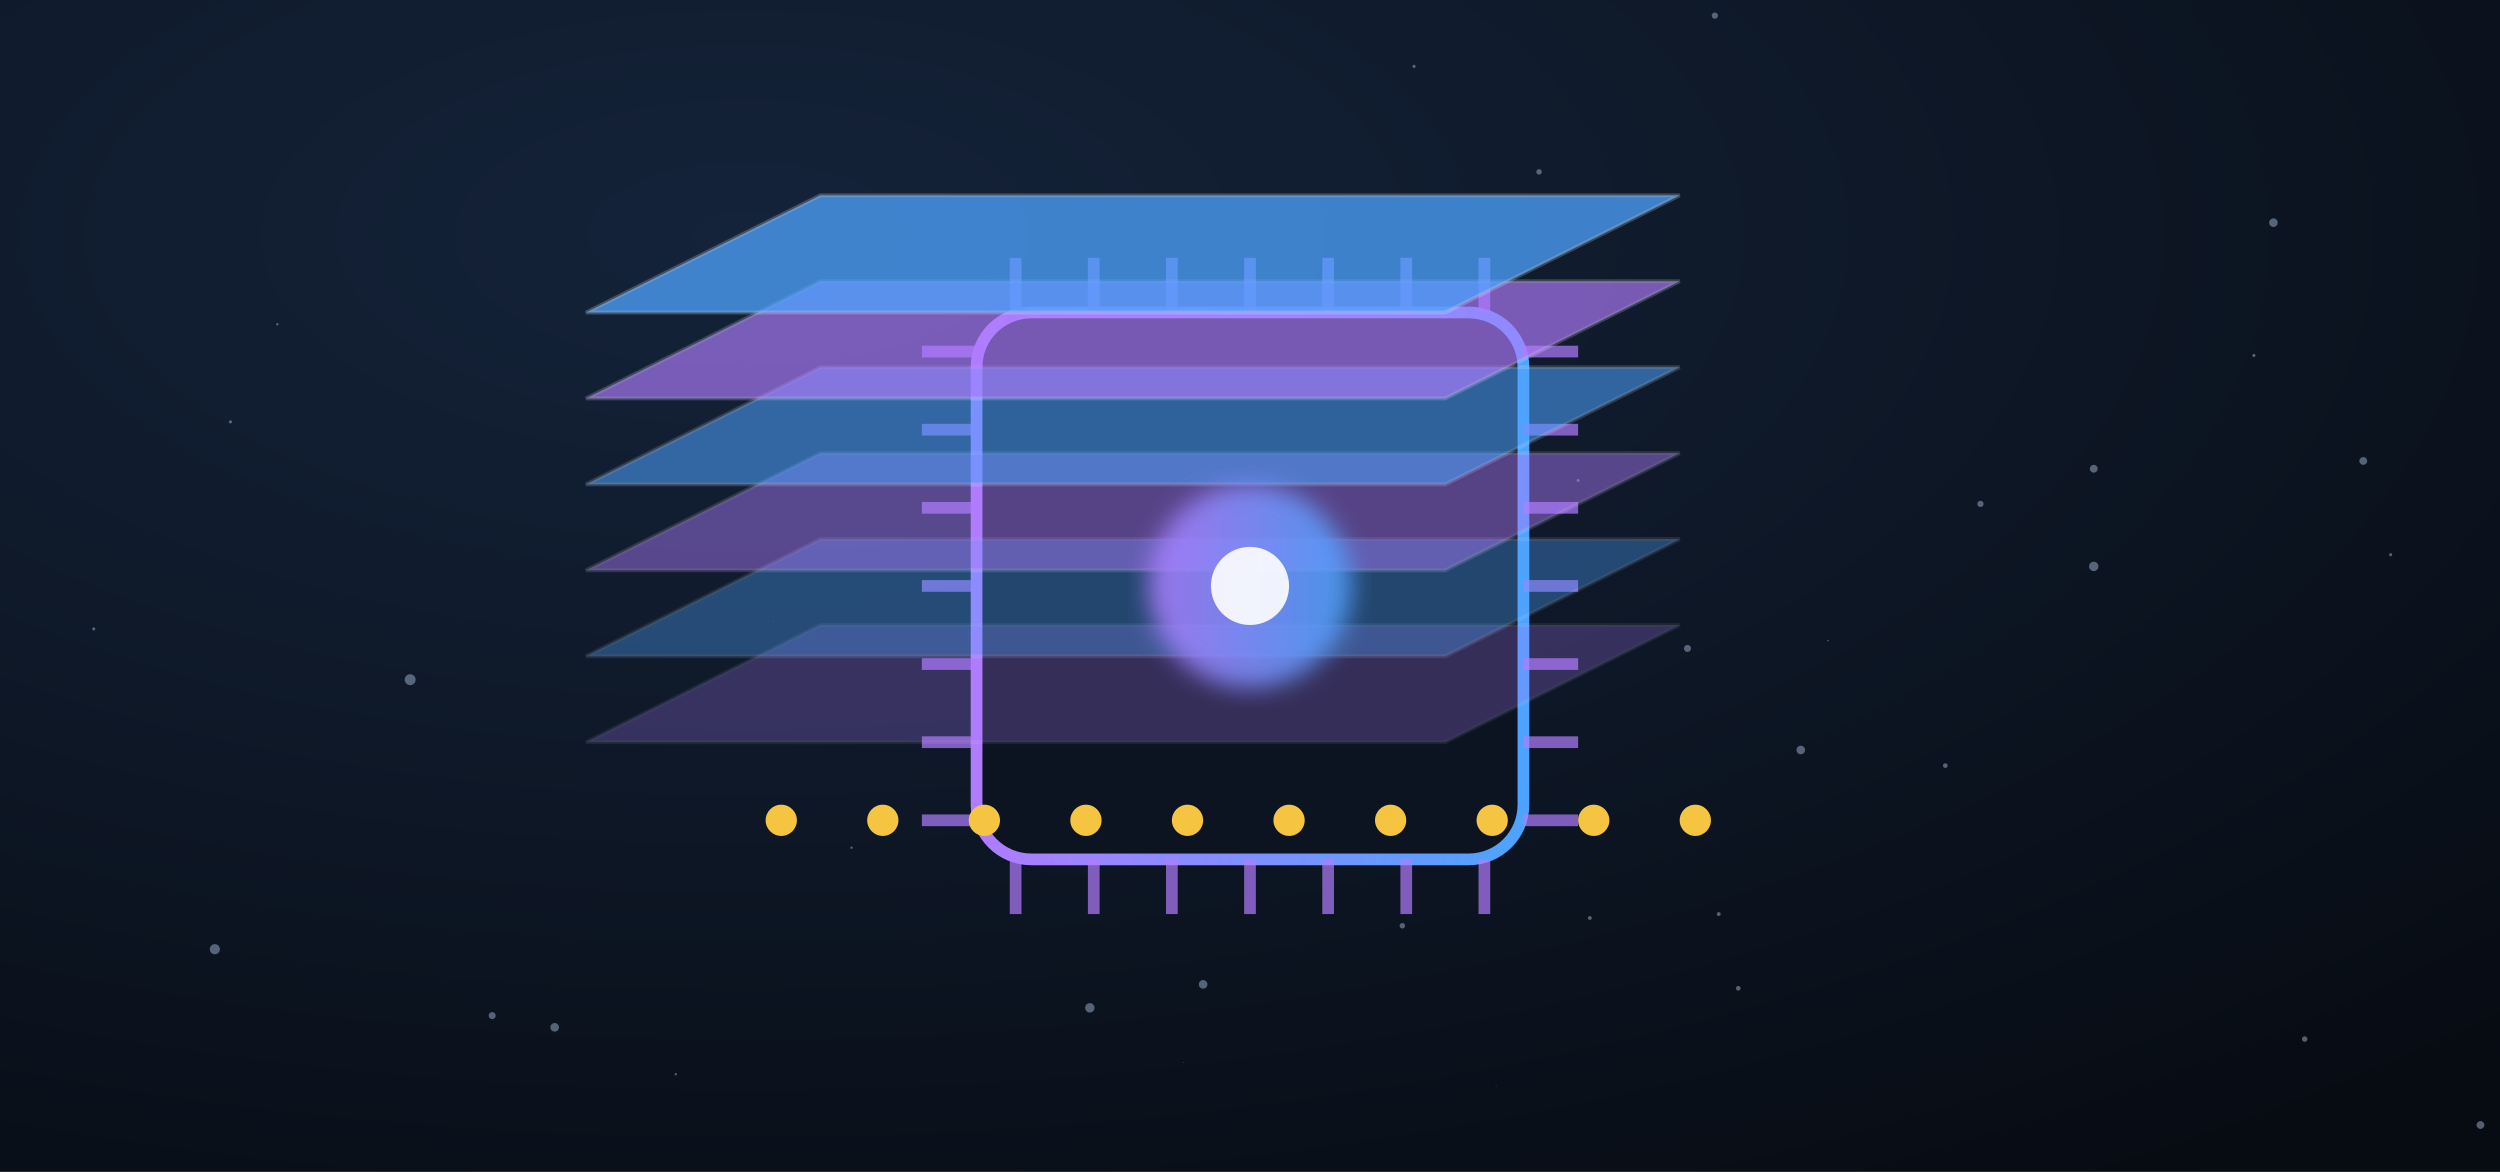
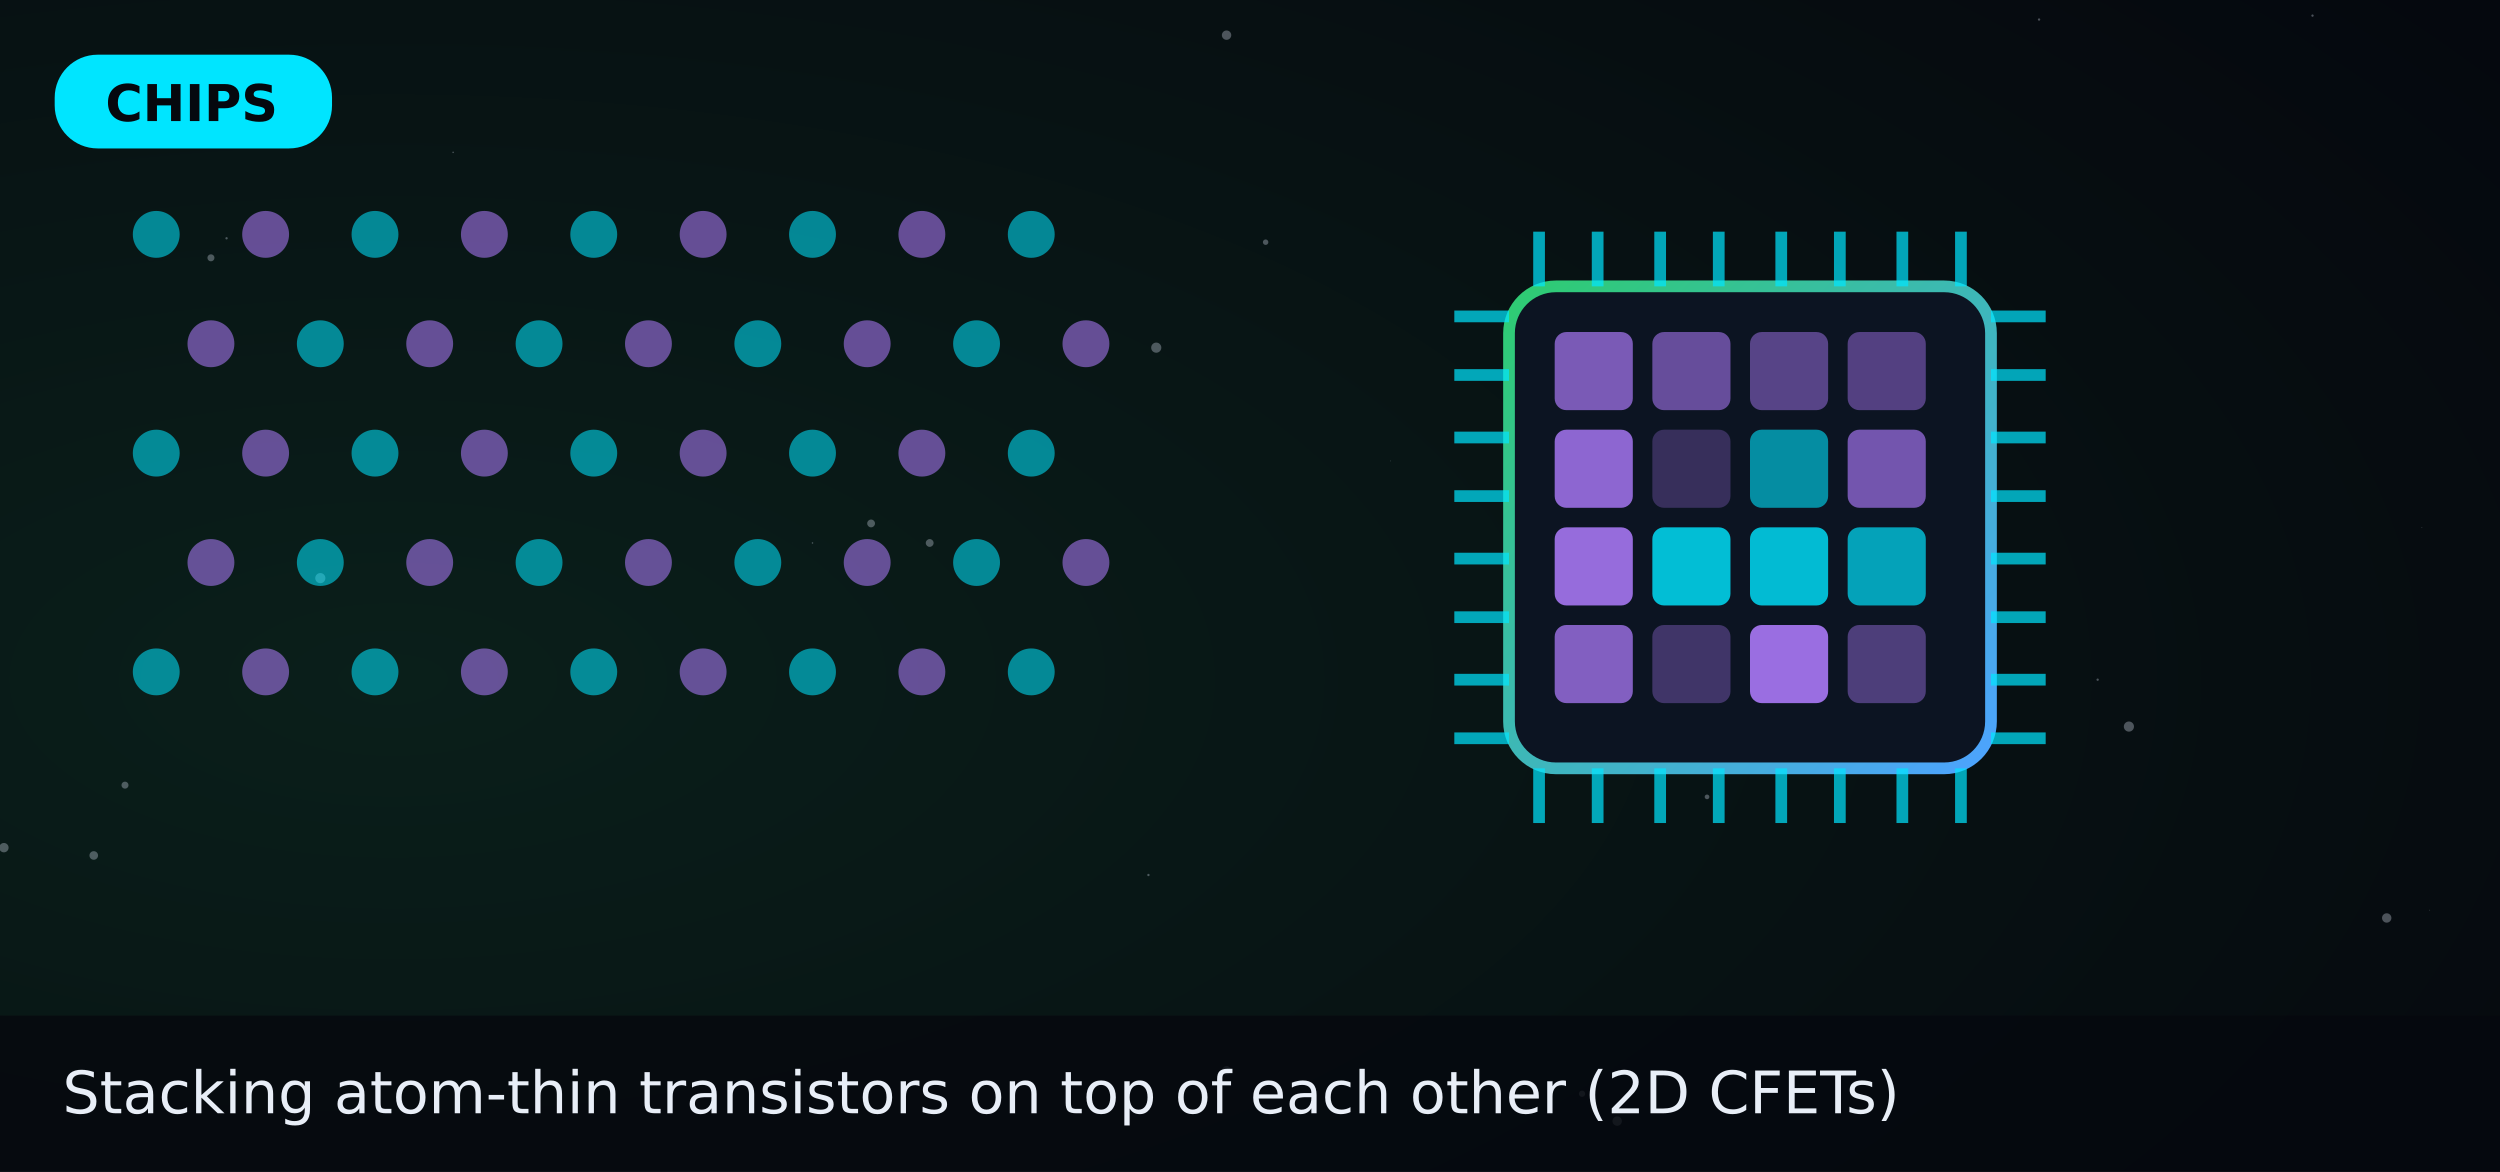
- <svg xmlns="http://www.w3.org/2000/svg" viewBox="0 0 640 300">
+ <svg xmlns="http://www.w3.org/2000/svg" viewBox="0 0 640 300" width="640" height="300">
  <defs>
-     <linearGradient id="g" x1="0" x2="1">
-       <stop offset="0" stop-color="#b07cff" />
+     <linearGradient id="g" x1="0" x2="1" y1="0" y2="1">
+       <stop offset="0" stop-color="#2ecc71" />
      <stop offset="1" stop-color="#4da3ff" />
    </linearGradient>
-     <radialGradient id="bg" cx=".3" cy=".2" r="1">
-       <stop offset="0" stop-color="#14233a" />
-       <stop offset="1" stop-color="#070b12" />
+     <radialGradient id="bg" cx="0.16" cy="0.58" r="1">
+       <stop offset="0" stop-color="#0a1f1a" />
+       <stop offset="1" stop-color="#05080e" />
    </radialGradient>
    <filter id="f">
      <feGaussianBlur stdDeviation="3" />
    </filter>
  </defs>
  <rect width="640" height="300" fill="url(#bg)" />
-   <circle cx="218" cy="217" r="0.3" fill="#9fb4d0" opacity=".5" />
-   <circle cx="605" cy="118" r="1.0" fill="#9fb4d0" opacity=".5" />
-   <circle cx="126" cy="260" r="0.9" fill="#9fb4d0" opacity=".5" />
-   <circle cx="577" cy="91" r="0.4" fill="#9fb4d0" opacity=".5" />
-   <circle cx="71" cy="83" r="0.3" fill="#9fb4d0" opacity=".5" />
-   <circle cx="332" cy="95" r="1.4" fill="#9fb4d0" opacity=".5" />
-   <circle cx="635" cy="288" r="1.0" fill="#9fb4d0" opacity=".5" />
-   <circle cx="440" cy="234" r="0.5" fill="#9fb4d0" opacity=".5" />
-   <circle cx="303" cy="272" r="0.1" fill="#9fb4d0" opacity=".5" />
-   <circle cx="59" cy="108" r="0.4" fill="#9fb4d0" opacity=".5" />
-   <circle cx="461" cy="192" r="1.1" fill="#9fb4d0" opacity=".5" />
-   <circle cx="105" cy="174" r="1.4" fill="#9fb4d0" opacity=".5" />
-   <circle cx="536" cy="120" r="1.0" fill="#9fb4d0" opacity=".5" />
-   <circle cx="507" cy="129" r="0.8" fill="#9fb4d0" opacity=".5" />
-   <circle cx="383" cy="278" r="0.1" fill="#9fb4d0" opacity=".5" />
-   <circle cx="362" cy="17" r="0.4" fill="#9fb4d0" opacity=".5" />
-   <circle cx="590" cy="266" r="0.7" fill="#9fb4d0" opacity=".5" />
-   <circle cx="279" cy="258" r="1.2" fill="#9fb4d0" opacity=".5" />
-   <circle cx="498" cy="196" r="0.6" fill="#9fb4d0" opacity=".5" />
-   <circle cx="173" cy="275" r="0.3" fill="#9fb4d0" opacity=".5" />
-   <circle cx="308" cy="252" r="1.1" fill="#9fb4d0" opacity=".5" />
-   <circle cx="439" cy="4" r="0.8" fill="#9fb4d0" opacity=".5" />
-   <circle cx="612" cy="142" r="0.4" fill="#9fb4d0" opacity=".5" />
-   <circle cx="264" cy="163" r="1.1" fill="#9fb4d0" opacity=".5" />
-   <circle cx="445" cy="253" r="0.6" fill="#9fb4d0" opacity=".5" />
-   <circle cx="55" cy="243" r="1.3" fill="#9fb4d0" opacity=".5" />
-   <circle cx="257" cy="172" r="0.5" fill="#9fb4d0" opacity=".5" />
-   <circle cx="326" cy="92" r="1.2" fill="#9fb4d0" opacity=".5" />
-   <circle cx="394" cy="44" r="0.7" fill="#9fb4d0" opacity=".5" />
-   <circle cx="359" cy="237" r="0.7" fill="#9fb4d0" opacity=".5" />
-   <circle cx="432" cy="166" r="0.9" fill="#9fb4d0" opacity=".5" />
-   <circle cx="198" cy="159" r="0.1" fill="#9fb4d0" opacity=".5" />
-   <circle cx="367" cy="80" r="1.1" fill="#9fb4d0" opacity=".5" />
-   <circle cx="142" cy="263" r="1.1" fill="#9fb4d0" opacity=".5" />
-   <circle cx="536" cy="145" r="1.2" fill="#9fb4d0" opacity=".5" />
-   <circle cx="404" cy="123" r="0.4" fill="#9fb4d0" opacity=".5" />
-   <circle cx="468" cy="164" r="0.2" fill="#9fb4d0" opacity=".5" />
-   <circle cx="407" cy="235" r="0.5" fill="#9fb4d0" opacity=".5" />
-   <circle cx="24" cy="161" r="0.4" fill="#9fb4d0" opacity=".5" />
-   <circle cx="582" cy="57" r="1.1" fill="#9fb4d0" opacity=".5" />
-   <rect x="250.0" y="80.0" width="140" height="140" rx="14" fill="#0c1422" stroke="url(#g)" stroke-width="3" />
-   <path d="M260.0 80.0v-14M260.0 220.0v14M250.0 90.0h-14M390.0 90.0h14" stroke="#b07cff" stroke-width="3" opacity=".7" />
-   <path d="M280.0 80.0v-14M280.0 220.0v14M250.0 110.0h-14M390.0 110.0h14" stroke="#b07cff" stroke-width="3" opacity=".7" />
-   <path d="M300.0 80.0v-14M300.0 220.0v14M250.0 130.0h-14M390.0 130.0h14" stroke="#b07cff" stroke-width="3" opacity=".7" />
-   <path d="M320.0 80.0v-14M320.0 220.0v14M250.0 150.0h-14M390.0 150.0h14" stroke="#b07cff" stroke-width="3" opacity=".7" />
-   <path d="M340.0 80.0v-14M340.0 220.0v14M250.0 170.0h-14M390.0 170.0h14" stroke="#b07cff" stroke-width="3" opacity=".7" />
-   <path d="M360.0 80.0v-14M360.0 220.0v14M250.0 190.0h-14M390.0 190.0h14" stroke="#b07cff" stroke-width="3" opacity=".7" />
-   <path d="M380.0 80.0v-14M380.0 220.0v14M250.0 210.0h-14M390.0 210.0h14" stroke="#b07cff" stroke-width="3" opacity=".7" />
-   <path d="M150.0 190.0 l60 -30 h220 l-60 30 z" fill="#b07cff" opacity="0.25" stroke="#e8eef5" stroke-opacity=".3" />
-   <path d="M150.0 168.0 l60 -30 h220 l-60 30 z" fill="#4da3ff" opacity="0.35" stroke="#e8eef5" stroke-opacity=".3" />
-   <path d="M150.0 146.0 l60 -30 h220 l-60 30 z" fill="#b07cff" opacity="0.45" stroke="#e8eef5" stroke-opacity=".3" />
-   <path d="M150.0 124.0 l60 -30 h220 l-60 30 z" fill="#4da3ff" opacity="0.55" stroke="#e8eef5" stroke-opacity=".3" />
-   <path d="M150.0 102.0 l60 -30 h220 l-60 30 z" fill="#b07cff" opacity="0.65" stroke="#e8eef5" stroke-opacity=".3" />
-   <path d="M150.0 80.0 l60 -30 h220 l-60 30 z" fill="#4da3ff" opacity="0.75" stroke="#e8eef5" stroke-opacity=".3" />
-   <circle cx="200.0" cy="210.0" r="4" fill="#f5c542" />
-   <circle cx="226.0" cy="210.0" r="4" fill="#f5c542" />
-   <circle cx="252.0" cy="210.0" r="4" fill="#f5c542" />
-   <circle cx="278.0" cy="210.0" r="4" fill="#f5c542" />
-   <circle cx="304.0" cy="210.0" r="4" fill="#f5c542" />
-   <circle cx="330.0" cy="210.0" r="4" fill="#f5c542" />
-   <circle cx="356.0" cy="210.0" r="4" fill="#f5c542" />
-   <circle cx="382.0" cy="210.0" r="4" fill="#f5c542" />
-   <circle cx="408.0" cy="210.0" r="4" fill="#f5c542" />
-   <circle cx="434.0" cy="210.0" r="4" fill="#f5c542" />
-   <circle cx="320.0" cy="150.0" r="26" fill="url(#g)" opacity=".85" filter="url(#f)" />
-   <circle cx="320.0" cy="150.0" r="10" fill="#fff" opacity=".9" />
+   <circle cx="82" cy="41" r="0.0" fill="#cfd8e6" opacity=".35" />
+   <circle cx="414" cy="287" r="1.2" fill="#cfd8e6" opacity=".35" />
+   <circle cx="405" cy="280" r="0.8" fill="#cfd8e6" opacity=".35" />
+   <circle cx="24" cy="219" r="1.1" fill="#cfd8e6" opacity=".35" />
+   <circle cx="522" cy="5" r="0.3" fill="#cfd8e6" opacity=".35" />
+   <circle cx="238" cy="139" r="1.0" fill="#cfd8e6" opacity=".35" />
+   <circle cx="448" cy="75" r="1.2" fill="#cfd8e6" opacity=".35" />
+   <circle cx="545" cy="186" r="1.3" fill="#cfd8e6" opacity=".35" />
+   <circle cx="437" cy="204" r="0.6" fill="#cfd8e6" opacity=".35" />
+   <circle cx="294" cy="224" r="0.3" fill="#cfd8e6" opacity=".35" />
+   <circle cx="82" cy="148" r="1.3" fill="#cfd8e6" opacity=".35" />
+   <circle cx="611" cy="235" r="1.2" fill="#cfd8e6" opacity=".35" />
+   <circle cx="622" cy="233" r="0.1" fill="#cfd8e6" opacity=".35" />
+   <circle cx="1" cy="217" r="1.2" fill="#cfd8e6" opacity=".35" />
+   <circle cx="54" cy="66" r="0.9" fill="#cfd8e6" opacity=".35" />
+   <circle cx="116" cy="39" r="0.2" fill="#cfd8e6" opacity=".35" />
+   <circle cx="32" cy="201" r="0.9" fill="#cfd8e6" opacity=".35" />
+   <circle cx="208" cy="139" r="0.2" fill="#cfd8e6" opacity=".35" />
+   <circle cx="314" cy="274" r="1.1" fill="#cfd8e6" opacity=".35" />
+   <circle cx="537" cy="174" r="0.3" fill="#cfd8e6" opacity=".35" />
+   <circle cx="223" cy="134" r="1.0" fill="#cfd8e6" opacity=".35" />
+   <circle cx="296" cy="89" r="1.3" fill="#cfd8e6" opacity=".35" />
+   <circle cx="500" cy="118" r="0.5" fill="#cfd8e6" opacity=".35" />
+   <circle cx="620" cy="135" r="0.1" fill="#cfd8e6" opacity=".35" />
+   <circle cx="314" cy="9" r="1.2" fill="#cfd8e6" opacity=".35" />
+   <circle cx="130" cy="254" r="0.0" fill="#cfd8e6" opacity=".35" />
+   <circle cx="356" cy="118" r="0.1" fill="#cfd8e6" opacity=".35" />
+   <circle cx="324" cy="62" r="0.7" fill="#cfd8e6" opacity=".35" />
+   <circle cx="58" cy="61" r="0.3" fill="#cfd8e6" opacity=".35" />
+   <circle cx="592" cy="4" r="0.3" fill="#cfd8e6" opacity=".35" />
+   <circle cx="40" cy="60" r="6" fill="#00e5ff" opacity=".55" />
+   <circle cx="54" cy="88" r="6" fill="#b07cff" opacity=".55" />
+   <circle cx="40" cy="116" r="6" fill="#00e5ff" opacity=".55" />
+   <circle cx="54" cy="144" r="6" fill="#b07cff" opacity=".55" />
+   <circle cx="40" cy="172" r="6" fill="#00e5ff" opacity=".55" />
+   <circle cx="68" cy="60" r="6" fill="#b07cff" opacity=".55" />
+   <circle cx="82" cy="88" r="6" fill="#00e5ff" opacity=".55" />
+   <circle cx="68" cy="116" r="6" fill="#b07cff" opacity=".55" />
+   <circle cx="82" cy="144" r="6" fill="#00e5ff" opacity=".55" />
+   <circle cx="68" cy="172" r="6" fill="#b07cff" opacity=".55" />
+   <circle cx="96" cy="60" r="6" fill="#00e5ff" opacity=".55" />
+   <circle cx="110" cy="88" r="6" fill="#b07cff" opacity=".55" />
+   <circle cx="96" cy="116" r="6" fill="#00e5ff" opacity=".55" />
+   <circle cx="110" cy="144" r="6" fill="#b07cff" opacity=".55" />
+   <circle cx="96" cy="172" r="6" fill="#00e5ff" opacity=".55" />
+   <circle cx="124" cy="60" r="6" fill="#b07cff" opacity=".55" />
+   <circle cx="138" cy="88" r="6" fill="#00e5ff" opacity=".55" />
+   <circle cx="124" cy="116" r="6" fill="#b07cff" opacity=".55" />
+   <circle cx="138" cy="144" r="6" fill="#00e5ff" opacity=".55" />
+   <circle cx="124" cy="172" r="6" fill="#b07cff" opacity=".55" />
+   <circle cx="152" cy="60" r="6" fill="#00e5ff" opacity=".55" />
+   <circle cx="166" cy="88" r="6" fill="#b07cff" opacity=".55" />
+   <circle cx="152" cy="116" r="6" fill="#00e5ff" opacity=".55" />
+   <circle cx="166" cy="144" r="6" fill="#b07cff" opacity=".55" />
+   <circle cx="152" cy="172" r="6" fill="#00e5ff" opacity=".55" />
+   <circle cx="180" cy="60" r="6" fill="#b07cff" opacity=".55" />
+   <circle cx="194" cy="88" r="6" fill="#00e5ff" opacity=".55" />
+   <circle cx="180" cy="116" r="6" fill="#b07cff" opacity=".55" />
+   <circle cx="194" cy="144" r="6" fill="#00e5ff" opacity=".55" />
+   <circle cx="180" cy="172" r="6" fill="#b07cff" opacity=".55" />
+   <circle cx="208" cy="60" r="6" fill="#00e5ff" opacity=".55" />
+   <circle cx="222" cy="88" r="6" fill="#b07cff" opacity=".55" />
+   <circle cx="208" cy="116" r="6" fill="#00e5ff" opacity=".55" />
+   <circle cx="222" cy="144" r="6" fill="#b07cff" opacity=".55" />
+   <circle cx="208" cy="172" r="6" fill="#00e5ff" opacity=".55" />
+   <circle cx="236" cy="60" r="6" fill="#b07cff" opacity=".55" />
+   <circle cx="250" cy="88" r="6" fill="#00e5ff" opacity=".55" />
+   <circle cx="236" cy="116" r="6" fill="#b07cff" opacity=".55" />
+   <circle cx="250" cy="144" r="6" fill="#00e5ff" opacity=".55" />
+   <circle cx="236" cy="172" r="6" fill="#b07cff" opacity=".55" />
+   <circle cx="264" cy="60" r="6" fill="#00e5ff" opacity=".55" />
+   <circle cx="278" cy="88" r="6" fill="#b07cff" opacity=".55" />
+   <circle cx="264" cy="116" r="6" fill="#00e5ff" opacity=".55" />
+   <circle cx="278" cy="144" r="6" fill="#b07cff" opacity=".55" />
+   <circle cx="264" cy="172" r="6" fill="#00e5ff" opacity=".55" />
+   <rect x="386.306" y="73.306" width="123.388" height="123.388" rx="12" fill="#0c1422" stroke="url(#g)" stroke-width="3" />
+   <path d="M394 73.306v-14M394 196.694v14M386.306 81h-14M509.694 81h14" stroke="#00e5ff" stroke-width="3" opacity=".7" />
+   <path d="M409 73.306v-14M409 196.694v14M386.306 96h-14M509.694 96h14" stroke="#00e5ff" stroke-width="3" opacity=".7" />
+   <path d="M425 73.306v-14M425 196.694v14M386.306 112h-14M509.694 112h14" stroke="#00e5ff" stroke-width="3" opacity=".7" />
+   <path d="M440 73.306v-14M440 196.694v14M386.306 127h-14M509.694 127h14" stroke="#00e5ff" stroke-width="3" opacity=".7" />
+   <path d="M456 73.306v-14M456 196.694v14M386.306 143h-14M509.694 143h14" stroke="#00e5ff" stroke-width="3" opacity=".7" />
+   <path d="M471 73.306v-14M471 196.694v14M386.306 158h-14M509.694 158h14" stroke="#00e5ff" stroke-width="3" opacity=".7" />
+   <path d="M487 73.306v-14M487 196.694v14M386.306 174h-14M509.694 174h14" stroke="#00e5ff" stroke-width="3" opacity=".7" />
+   <path d="M502 73.306v-14M502 196.694v14M386.306 189h-14M509.694 189h14" stroke="#00e5ff" stroke-width="3" opacity=".7" />
+   <rect x="398" y="85" width="20" height="20" rx="3" fill="#b07cff" opacity="0.67" />
+   <rect x="398" y="110" width="20" height="20" rx="3" fill="#b07cff" opacity="0.79" />
+   <rect x="398" y="135" width="20" height="20" rx="3" fill="#b07cff" opacity="0.84" />
+   <rect x="398" y="160" width="20" height="20" rx="3" fill="#b07cff" opacity="0.72" />
+   <rect x="423" y="85" width="20" height="20" rx="3" fill="#b07cff" opacity="0.55" />
+   <rect x="423" y="110" width="20" height="20" rx="3" fill="#b07cff" opacity="0.26" />
+   <rect x="423" y="135" width="20" height="20" rx="3" fill="#00e5ff" opacity="0.81" />
+   <rect x="423" y="160" width="20" height="20" rx="3" fill="#b07cff" opacity="0.32" />
+   <rect x="448" y="85" width="20" height="20" rx="3" fill="#b07cff" opacity="0.46" />
+   <rect x="448" y="110" width="20" height="20" rx="3" fill="#00e5ff" opacity="0.58" />
+   <rect x="448" y="135" width="20" height="20" rx="3" fill="#00e5ff" opacity="0.80" />
+   <rect x="448" y="160" width="20" height="20" rx="3" fill="#b07cff" opacity="0.86" />
+   <rect x="473" y="85" width="20" height="20" rx="3" fill="#b07cff" opacity="0.43" />
+   <rect x="473" y="110" width="20" height="20" rx="3" fill="#b07cff" opacity="0.63" />
+   <rect x="473" y="135" width="20" height="20" rx="3" fill="#00e5ff" opacity="0.68" />
+   <rect x="473" y="160" width="20" height="20" rx="3" fill="#b07cff" opacity="0.40" />
+   <rect x="14" y="14" rx="11" width="71" height="24" fill="#00e5ff" />
+   <text x="27" y="31" font-family="DejaVu Sans" font-weight="bold" font-size="13" fill="#05080e">CHIPS</text>
+   <rect x="0" y="260" width="640" height="40" fill="#05080ecc" />
+   <text x="16" y="285" font-family="DejaVu Sans" font-size="15" fill="#e8eef7">Stacking atom-thin transistors on top of each other (2D CFETs)</text>
</svg>
